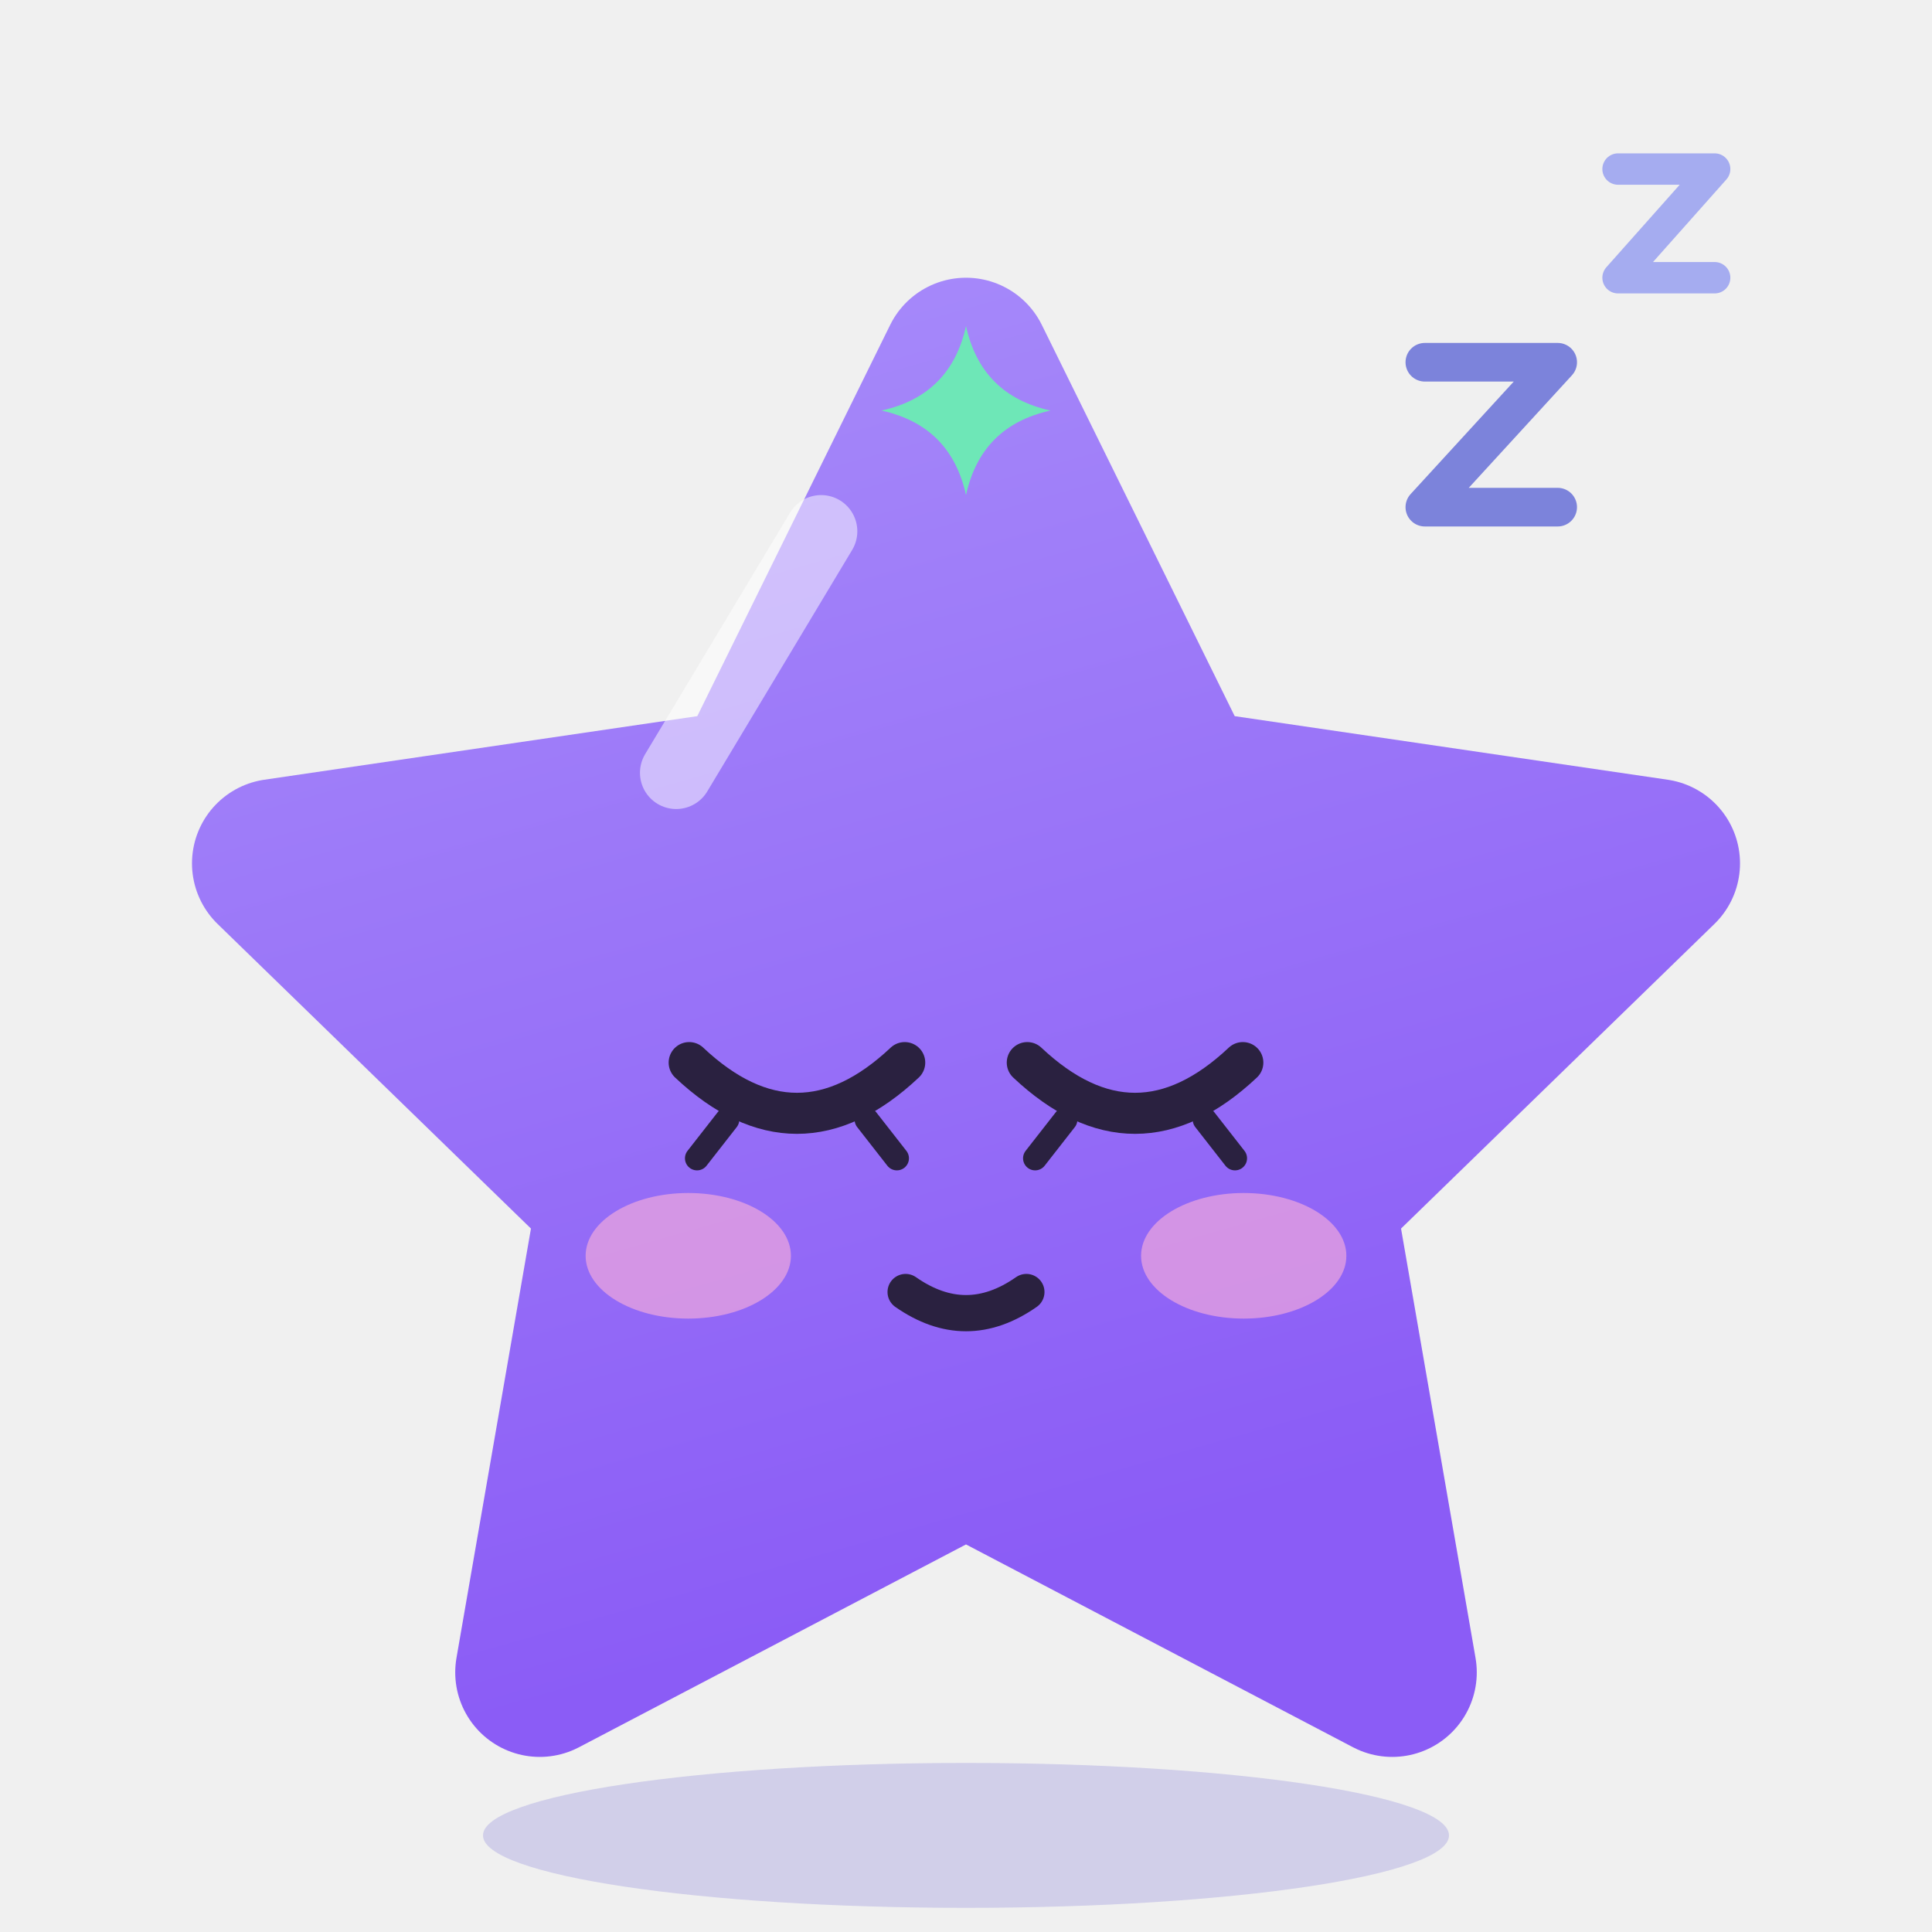
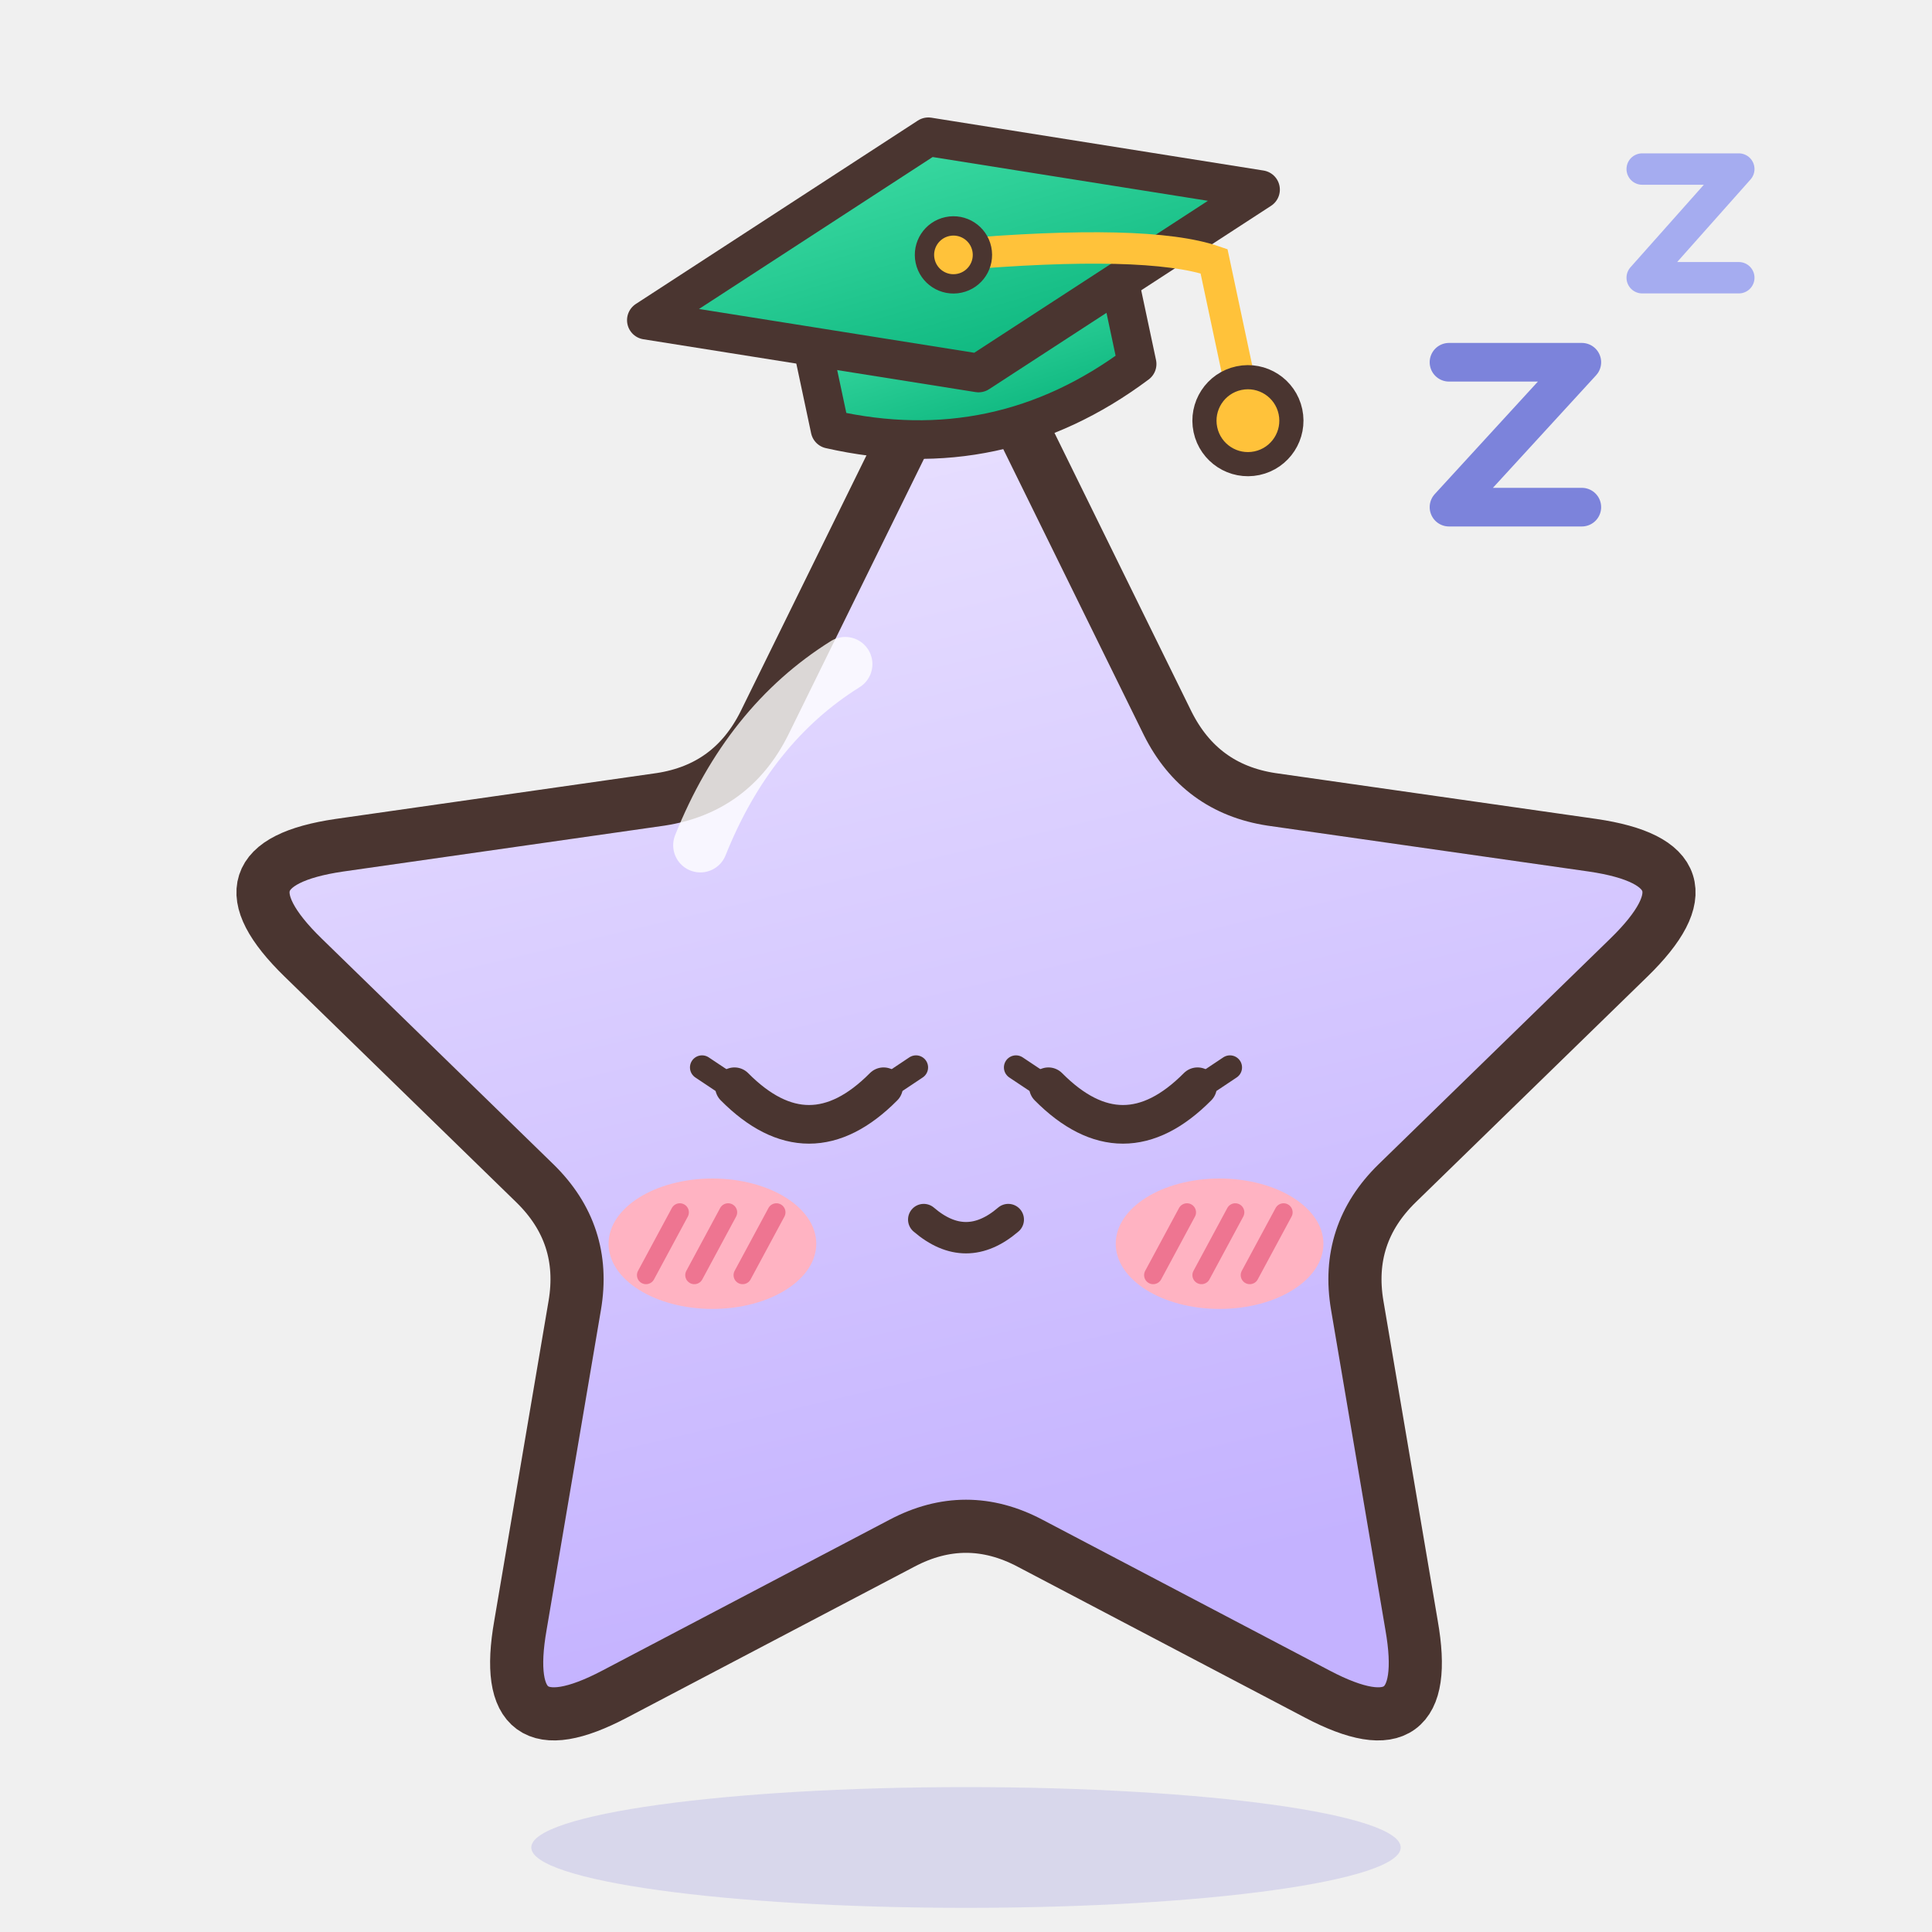
<svg xmlns="http://www.w3.org/2000/svg" viewBox="0 0 160 160" width="160" height="160" role="img" aria-label="Sao Nhỏ">
  <style>
- @keyframes f{0%,100%{transform:translateY(0)}50%{transform:translateY(-5px)}}
- @keyframes s{0%,100%{transform:scaleX(1);opacity:.18}50%{transform:scaleX(.86);opacity:.1}}
- @keyframes bl{0%,90%,100%{transform:scaleY(1)}94%{transform:scaleY(.08)}}
- @keyframes wv{0%,100%{transform:rotate(0)}50%{transform:rotate(-26deg)}}
+ @keyframes f{0%,100%{transform:translateY(0)}50%{transform:translateY(-4px)}}
+ @keyframes s{0%,100%{transform:scaleX(1);opacity:.14}50%{transform:scaleX(.86);opacity:.08}}
+ @keyframes bl{0%,91%,100%{transform:scaleY(1)}95%{transform:scaleY(.1)}}
+ @keyframes wv{0%,100%{transform:rotate(0)}50%{transform:rotate(-22deg)}}
@keyframes sp{to{transform:rotate(360deg)}}
- @keyframes ck{0%,100%{opacity:.45}50%{opacity:.8}}
+ @keyframes ck{0%,100%{opacity:.85}50%{opacity:1}}
@keyframes zz{0%{opacity:0;transform:translate(0,6px)}25%{opacity:1}100%{opacity:0;transform:translate(9px,-16px)}}
@keyframes pp{0%,100%{transform:scale(1) rotate(0)}50%{transform:scale(1.18) rotate(8deg)}}
+ @keyframes jg{0%,100%{transform:rotate(0)}25%{transform:rotate(-7deg)}75%{transform:rotate(7deg)}}
.b{animation:f 3.4s ease-in-out infinite}
.sh{transform-box:fill-box;transform-origin:center;animation:s 3.4s ease-in-out infinite}
.e{transform-box:fill-box;transform-origin:center;animation:bl 5.2s infinite}
.w{transform-box:fill-box;animation:wv 1.8s ease-in-out infinite}
- .hm{transform-origin:80px 90px;animation:sp 12s linear infinite}
- .hh{transform-origin:80px 90px;animation:sp 144s linear infinite}
+ .hm{transform-origin:80px 66px;animation:sp 10s linear infinite}
+ .hh{transform-origin:80px 66px;animation:sp 120s linear infinite}
.ck{animation:ck 3.4s ease-in-out infinite}
.z{animation:zz 2.8s ease-in-out infinite}.z2{animation-delay:1.4s}
.pp{transform-box:fill-box;transform-origin:center;animation:pp 1.7s ease-in-out infinite}
+ .jg{transform-box:fill-box;transform-origin:50% 90%;animation:jg 1.2s ease-in-out infinite}
.d2{animation-delay:.5s}.d3{animation-delay:1s}
@media (prefers-reduced-motion:reduce){*{animation:none!important}}
</style>
  <defs>
-     <linearGradient id="snsleepyb" x1="0" y1="0" x2=".3" y2="1">
-       <stop offset="0" stop-color="#A78BFA" />
-       <stop offset="1" stop-color="#8B5CF6" />
+     <linearGradient id="snsleepyb" x1="0" y1="0" x2="0.25" y2="1">
+       <stop offset="0" stop-color="#EDE6FF" />
+       <stop offset="1" stop-color="#C4B2FF" />
    </linearGradient>
-     <linearGradient id="snsleepym" x1="0" y1="0" x2="0" y2="1">
-       <stop offset="0" stop-color="#34D399" />
+     <linearGradient id="snsleepym" x1="0" y1="0" x2="0.2" y2="1">
+       <stop offset="0" stop-color="#3FDDA5" />
      <stop offset="1" stop-color="#10B981" />
    </linearGradient>
  </defs>
-   <ellipse class="sh" cx="80" cy="152" rx="40" ry="6" fill="#4338CA" opacity=".18" />
-   <path class="z" d="M118 30 h11 l-11 12 h11" fill="none" stroke="#7C83DB" stroke-width="3.2" stroke-linecap="round" stroke-linejoin="round" />
-   <path class="z z2" d="M134 14 h8 l-8 9 h8" fill="none" stroke="#A5ACF0" stroke-width="2.6" stroke-linecap="round" stroke-linejoin="round" />
+   <ellipse class="sh" cx="80" cy="153" rx="36" ry="5" fill="#4338CA" opacity=".14" />
+   <path class="z" d="M120 30 h11 l-11 12 h11" fill="none" stroke="#7C83DB" stroke-width="3.2" stroke-linecap="round" stroke-linejoin="round" />
+   <path class="z z2" d="M136 14 h8 l-8 9 h8" fill="none" stroke="#A5ACF0" stroke-width="2.6" stroke-linecap="round" stroke-linejoin="round" />
  <g class="b">
-     <path d="M80.0 30.0 L97.6 65.7 L137.1 71.5 L108.5 99.3 L115.3 138.5 L80.0 120.0 L44.7 138.5 L51.5 99.3 L22.9 71.5 L62.4 65.7 Z" fill="url(#snsleepyb)" stroke="url(#snsleepyb)" stroke-width="14" stroke-linejoin="round" />
-     <path d="M56 64 L68 44" stroke="#FFFFFF" stroke-opacity=".5" stroke-width="6" stroke-linecap="round" />
-     <path class="pp" d="M80 27 Q81.26 32.74 87 34 Q81.26 35.26 80 41 Q78.74 35.26 73 34 Q78.74 32.74 80 27 Z" fill="#6EE7B7" />
+     <path d="M84.9 35.9 L96.7 59.9 Q99.4 65.3 105.3 66.2 L131.9 70.0 Q142.8 71.6 134.9 79.3 L115.7 98.0 Q111.4 102.2 112.4 108.1 L116.9 134.6 Q118.8 145.4 109.1 140.3 L85.3 127.8 Q80.0 125.0 74.7 127.8 L50.9 140.3 Q41.2 145.4 43.1 134.6 L47.6 108.1 Q48.6 102.2 44.3 98.0 L25.1 79.3 Q17.2 71.6 28.1 70.0 L54.7 66.2 Q60.6 65.3 63.3 59.9 L75.1 35.9 Q80.0 26.0 84.9 35.9 Z" fill="url(#snsleepyb)" stroke="#4A3530" stroke-width="4.4" stroke-linejoin="round" stroke-linecap="round" />
+     <path d="M58 70 Q62 60 70 55" fill="none" stroke="#FFFFFF" stroke-opacity=".8" stroke-width="4.5" stroke-linecap="round" />
+     <g transform="rotate(-12 80 26)">
+       <path d="M67 24 L67 33 Q80 39 93 33 L93 24 Z" fill="url(#snsleepym)" stroke="#4A3530" stroke-width="3.2" stroke-linejoin="round" stroke-linecap="round" />
+       <path d="M80 11 L106 21 L80 31 L54 21 Z" fill="url(#snsleepym)" stroke="#4A3530" stroke-width="3.2" stroke-linejoin="round" stroke-linecap="round" />
+       <path d="M80 21 Q96 23 101 26 L101 37" fill="none" stroke="#FFC23A" stroke-width="2.6" stroke-linecap="round" />
+       <circle cx="101" cy="39.5" r="3.6" fill="#FFC23A" stroke="#4A3530" stroke-width="2" stroke-linejoin="round" stroke-linecap="round" />
+       <circle cx="80" cy="21" r="2.4" fill="#FFC23A" stroke="#4A3530" stroke-width="1.6" stroke-linejoin="round" stroke-linecap="round" />
+     </g>
    <g class="ck">
-       <ellipse cx="57" cy="104" rx="8.5" ry="5.2" fill="#FFB3D9" opacity=".6" />
-       <ellipse cx="103" cy="104" rx="8.5" ry="5.2" fill="#FFB3D9" opacity=".6" />
+       <ellipse cx="59" cy="103" rx="8.6" ry="5.4" fill="#FFB3C2" />
+       <path d="M53.5 105.6 L56.3 100.4" stroke="#EE7591" stroke-width="1.5" stroke-linecap="round" />
+       <path d="M57.5 105.6 L60.3 100.4" stroke="#EE7591" stroke-width="1.5" stroke-linecap="round" />
+       <path d="M61.5 105.6 L64.3 100.4" stroke="#EE7591" stroke-width="1.5" stroke-linecap="round" />
+       <ellipse cx="101" cy="103" rx="8.6" ry="5.4" fill="#FFB3C2" />
+       <path d="M95.5 105.6 L98.3 100.4" stroke="#EE7591" stroke-width="1.5" stroke-linecap="round" />
+       <path d="M99.5 105.6 L102.3 100.4" stroke="#EE7591" stroke-width="1.5" stroke-linecap="round" />
+       <path d="M103.5 105.6 L106.3 100.4" stroke="#EE7591" stroke-width="1.5" stroke-linecap="round" />
    </g>
-     <path d="M57.075 88 Q66 96.4 74.925 88" fill="none" stroke="#2A2140" stroke-width="3.4" stroke-linecap="round" />
-     <path d="M60.225 92.725 l-2.5 3.2 M71.775 92.725 l2.5 3.2" stroke="#2A2140" stroke-width="2" stroke-linecap="round" />
-     <path d="M85.075 88 Q94 96.4 102.925 88" fill="none" stroke="#2A2140" stroke-width="3.4" stroke-linecap="round" />
-     <path d="M88.225 92.725 l-2.5 3.2 M99.775 92.725 l2.5 3.2" stroke="#2A2140" stroke-width="2" stroke-linecap="round" />
-     <path d="M75 107 Q80 110.5 85 107" fill="none" stroke="#2A2140" stroke-width="3" stroke-linecap="round" />
+     <path d="M60.825 90 Q67 96.225 73.175 90" fill="none" stroke="#4A3530" stroke-width="3.2" stroke-linejoin="round" stroke-linecap="round" />
+     <path d="M86.825 90 Q93 96.225 99.175 90" fill="none" stroke="#4A3530" stroke-width="3.2" stroke-linejoin="round" stroke-linecap="round" />
+     <path d="M60.54 90 l-2.4 -1.6 M73.46 90 l2.4 -1.6" fill="none" stroke="#4A3530" stroke-width="2" stroke-linejoin="round" stroke-linecap="round" />
+     <path d="M86.54 90 l-2.4 -1.6 M99.46 90 l2.4 -1.6" fill="none" stroke="#4A3530" stroke-width="2" stroke-linejoin="round" stroke-linecap="round" />
+     <path d="M76.5 101 Q80 104 83.5 101" fill="none" stroke="#4A3530" stroke-width="2.6" stroke-linejoin="round" stroke-linecap="round" />
  </g>
</svg>
